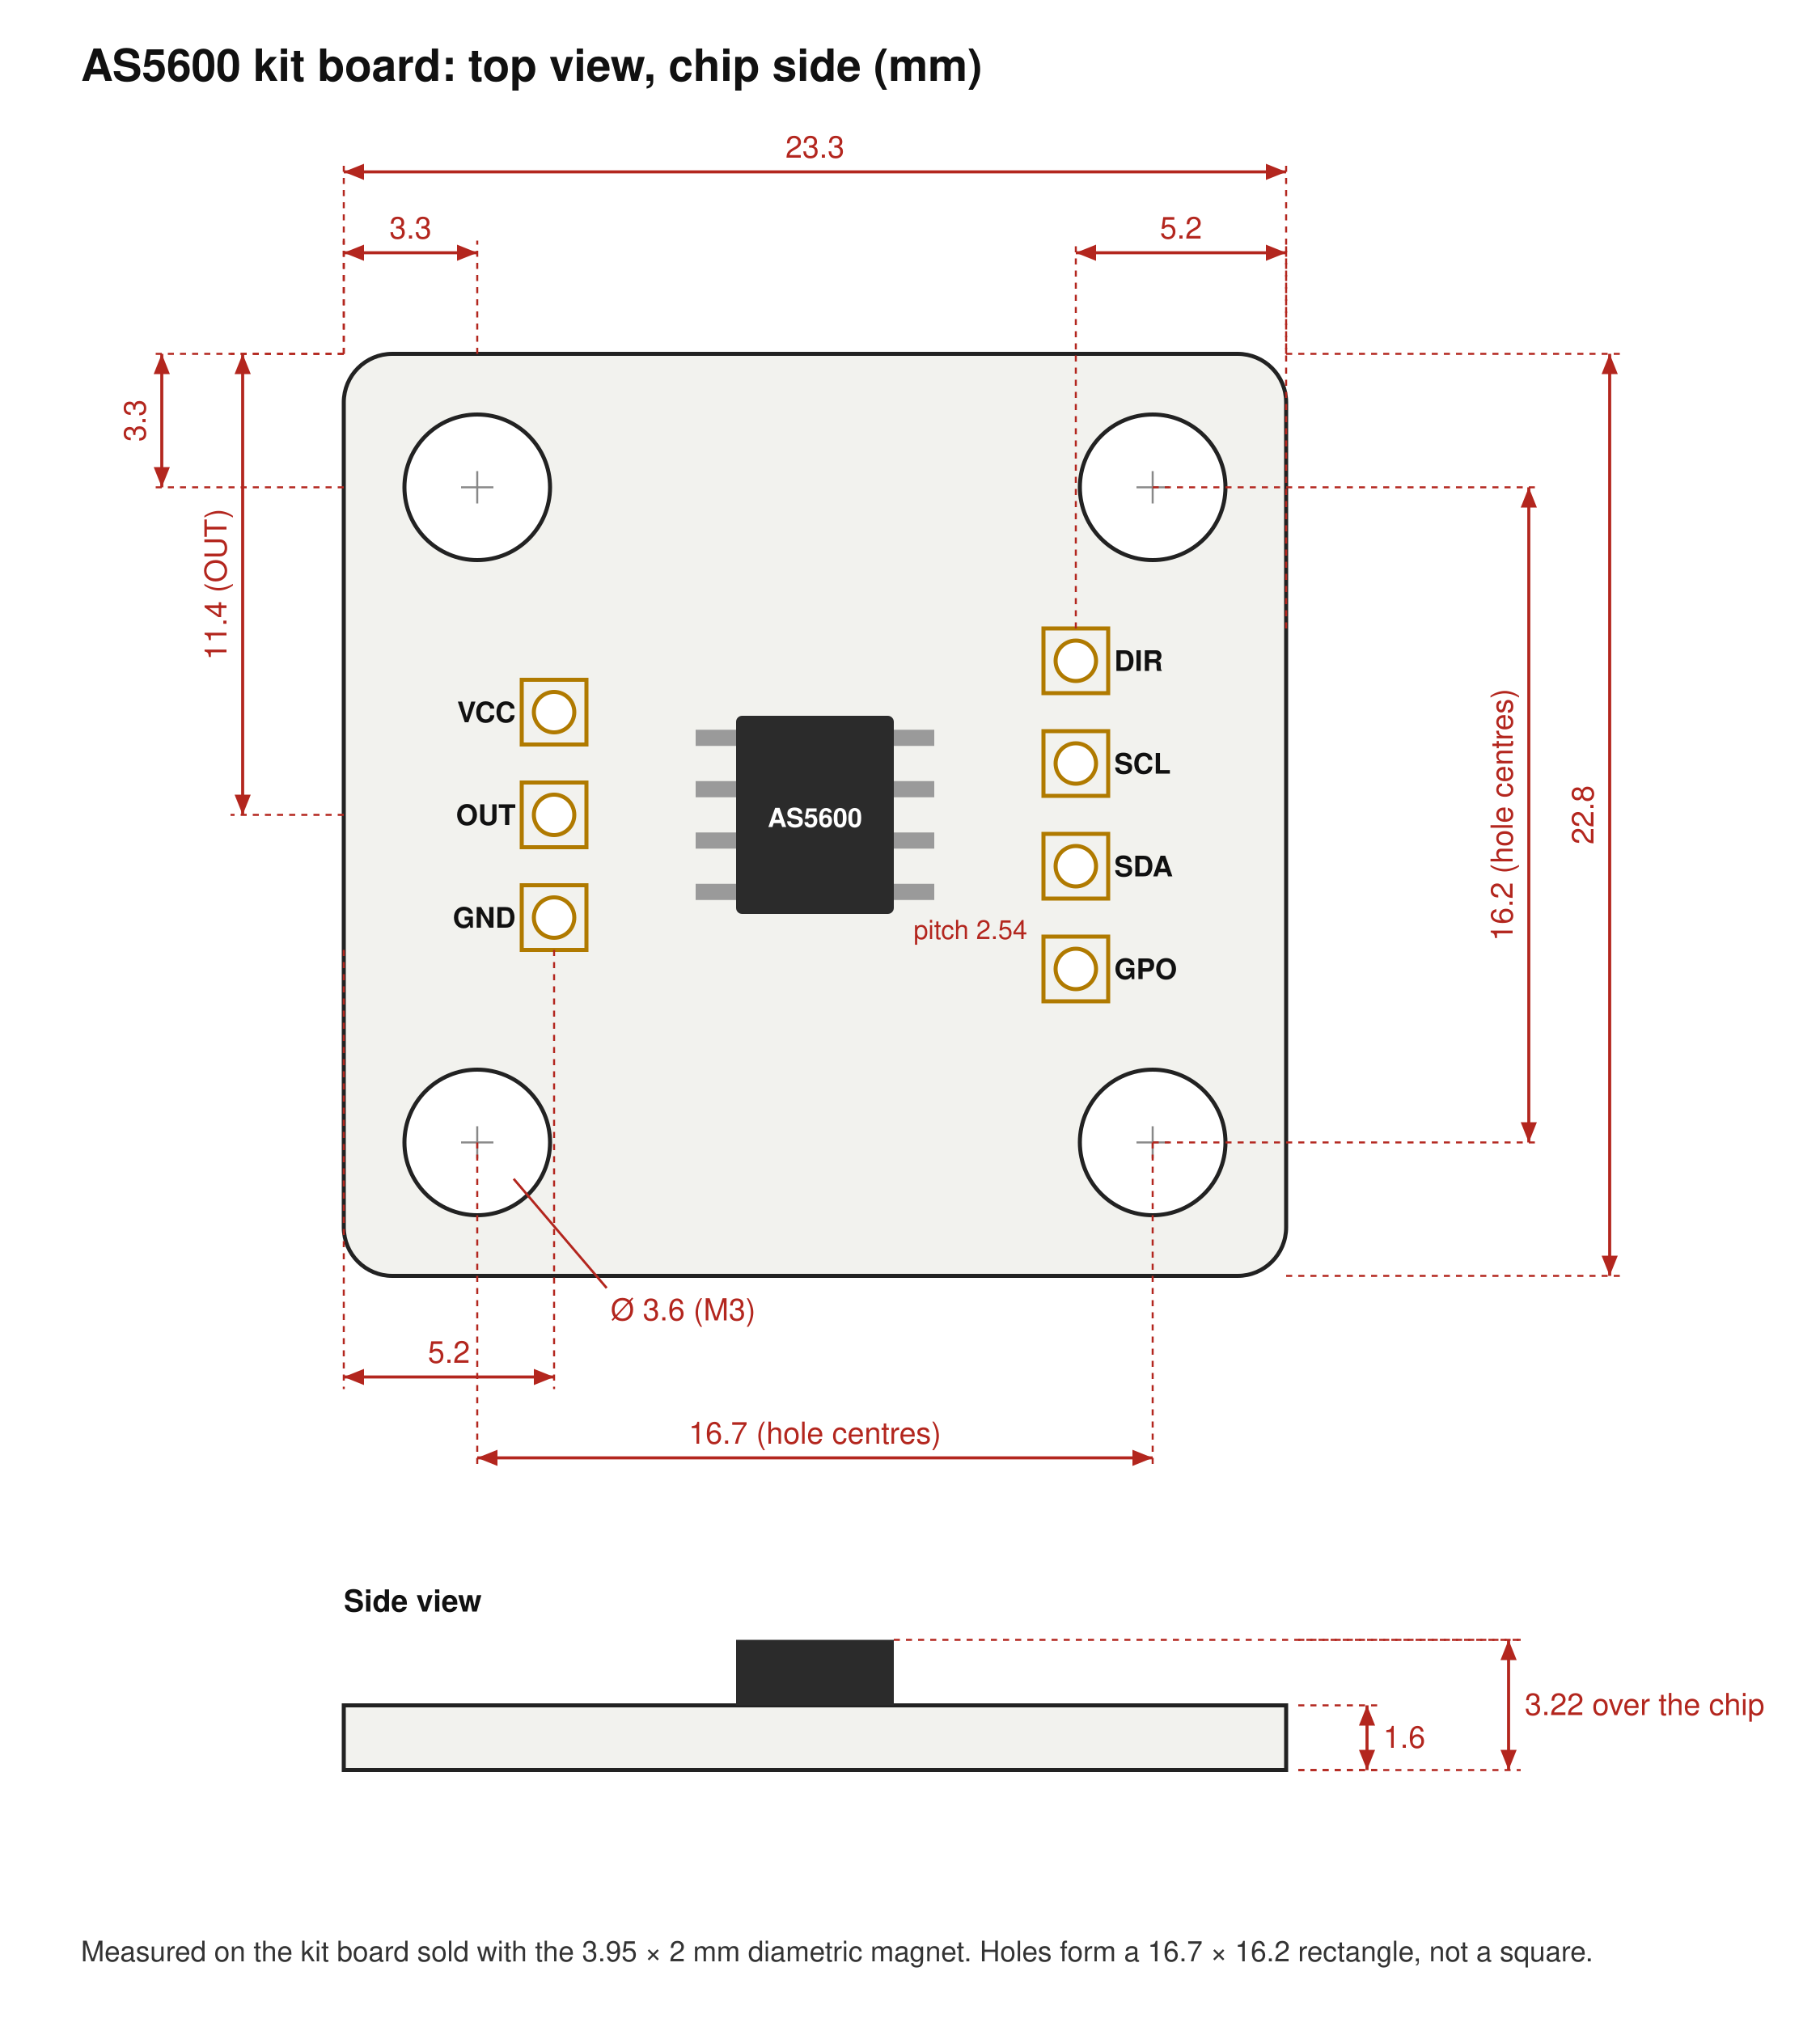
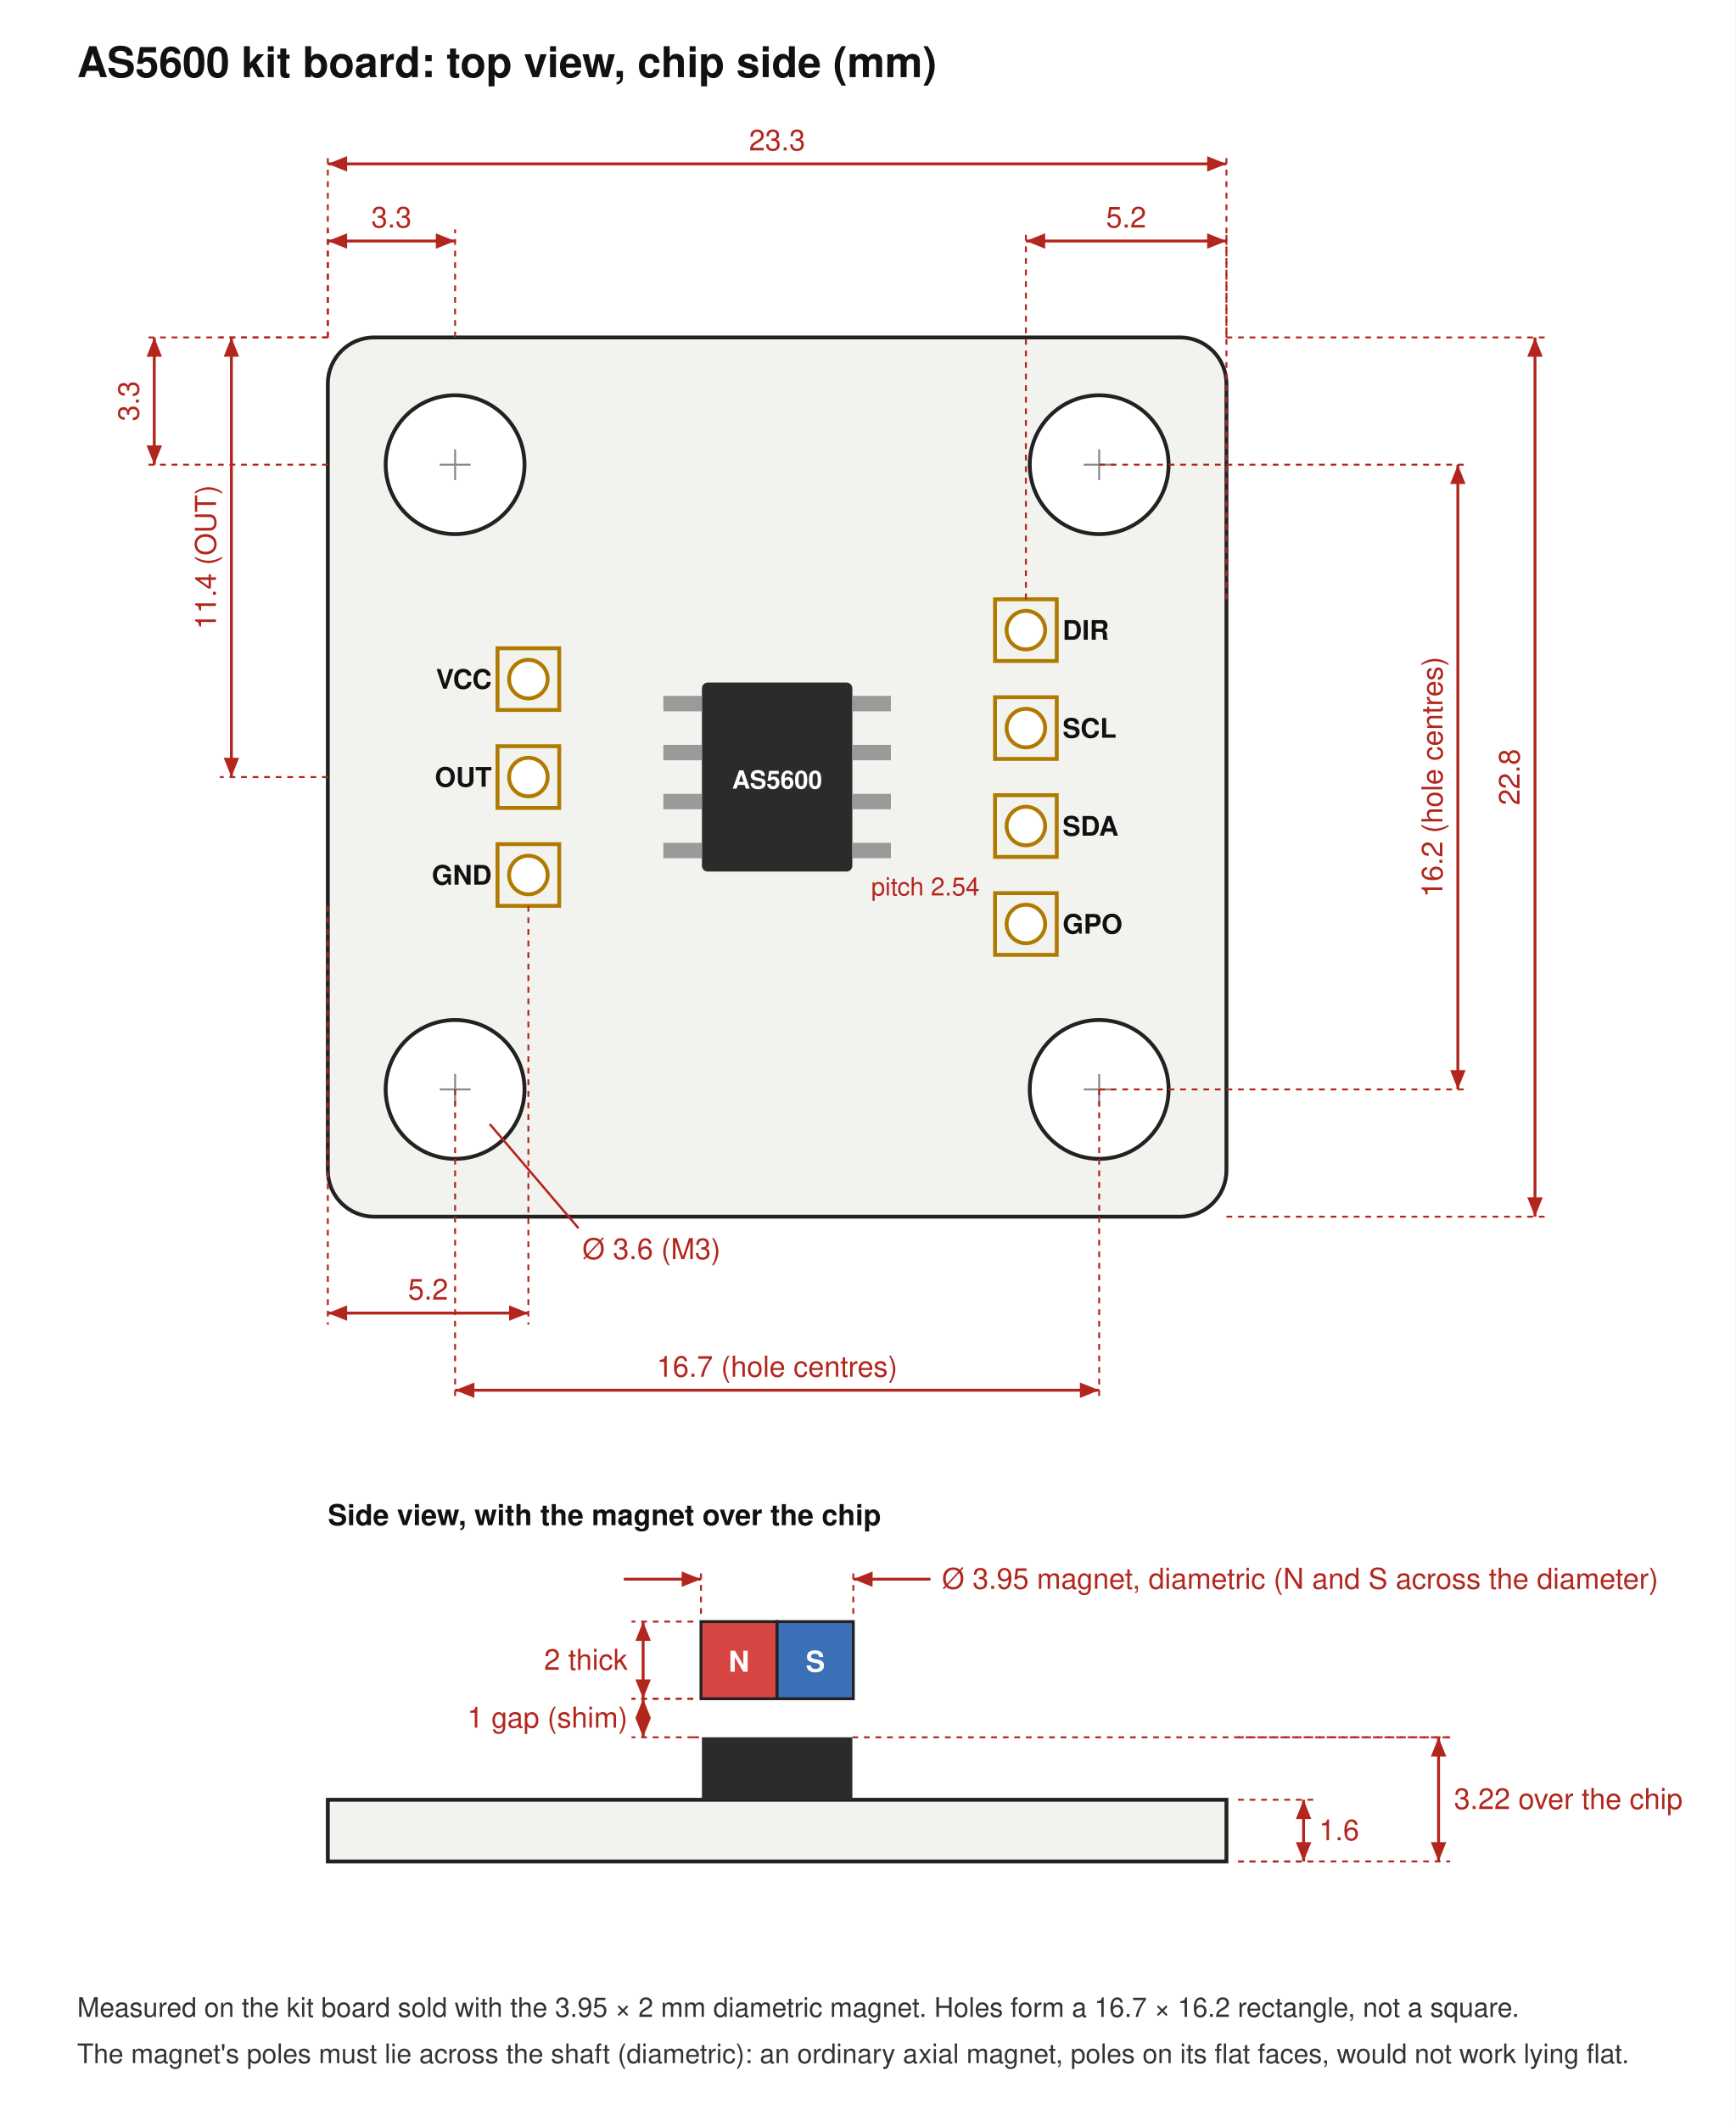
- <svg xmlns="http://www.w3.org/2000/svg" width="900" height="1000" viewBox="0 0 900 1000" font-family="Segoe UI, Helvetica, Arial, sans-serif">
-   <rect width="900" height="1000" fill="#ffffff" />
+ <svg xmlns="http://www.w3.org/2000/svg" width="900" height="1100" viewBox="0 0 900 1100" font-family="Segoe UI, Helvetica, Arial, sans-serif">
+   <rect width="900" height="1100" fill="#ffffff" />
  <rect x="170" y="175" width="466.0" height="456.0" rx="24.0" fill="#f2f2ee" stroke="#222" stroke-width="2" />
  <circle cx="236.0" cy="241.0" r="36.0" fill="#ffffff" stroke="#222" stroke-width="2" />
  <line x1="228.0" y1="241.0" x2="244.0" y2="241.0" stroke="#888" stroke-width="1" />
  <line x1="236.0" y1="233.0" x2="236.0" y2="249.0" stroke="#888" stroke-width="1" />
  <circle cx="570.0" cy="241.0" r="36.0" fill="#ffffff" stroke="#222" stroke-width="2" />
  <line x1="562.0" y1="241.0" x2="578.0" y2="241.0" stroke="#888" stroke-width="1" />
  <line x1="570.0" y1="233.0" x2="570.0" y2="249.0" stroke="#888" stroke-width="1" />
  <circle cx="236.0" cy="565.0" r="36.0" fill="#ffffff" stroke="#222" stroke-width="2" />
  <line x1="228.0" y1="565.0" x2="244.0" y2="565.0" stroke="#888" stroke-width="1" />
  <line x1="236.0" y1="557.0" x2="236.0" y2="573.0" stroke="#888" stroke-width="1" />
  <circle cx="570.0" cy="565.0" r="36.0" fill="#ffffff" stroke="#222" stroke-width="2" />
  <line x1="562.0" y1="565.0" x2="578.0" y2="565.0" stroke="#888" stroke-width="1" />
  <line x1="570.0" y1="557.0" x2="570.0" y2="573.0" stroke="#888" stroke-width="1" />
  <rect x="364.0" y="354.0" width="78.0" height="98.0" rx="3" fill="#2b2b2b" />
  <rect x="344.0" y="360.9" width="20.0" height="8.0" fill="#9a9a9a" />
  <rect x="442.0" y="360.9" width="20.0" height="8.0" fill="#9a9a9a" />
  <rect x="344.0" y="386.3" width="20.0" height="8.0" fill="#9a9a9a" />
  <rect x="442.0" y="386.3" width="20.0" height="8.0" fill="#9a9a9a" />
  <rect x="344.0" y="411.7" width="20.0" height="8.0" fill="#9a9a9a" />
  <rect x="442.0" y="411.7" width="20.0" height="8.0" fill="#9a9a9a" />
  <rect x="344.0" y="437.1" width="20.0" height="8.0" fill="#9a9a9a" />
  <rect x="442.0" y="437.1" width="20.0" height="8.0" fill="#9a9a9a" />
  <text x="403.0" y="409.0" font-size="13" text-anchor="middle" fill="#ffffff" font-weight="bold">AS5600</text>
  <rect x="258.0" y="336.2" width="32.0" height="32.0" fill="none" stroke="#b07a00" stroke-width="2" />
  <circle cx="274.0" cy="352.2" r="10.0" fill="#ffffff" stroke="#b07a00" stroke-width="2" />
  <text x="255.0" y="357.2" font-size="14" text-anchor="end" fill="#111" font-weight="bold">VCC</text>
  <rect x="258.0" y="387.0" width="32.0" height="32.0" fill="none" stroke="#b07a00" stroke-width="2" />
  <circle cx="274.0" cy="403.0" r="10.0" fill="#ffffff" stroke="#b07a00" stroke-width="2" />
  <text x="255.0" y="408.0" font-size="14" text-anchor="end" fill="#111" font-weight="bold">OUT</text>
  <rect x="258.0" y="437.8" width="32.0" height="32.0" fill="none" stroke="#b07a00" stroke-width="2" />
  <circle cx="274.0" cy="453.8" r="10.0" fill="#ffffff" stroke="#b07a00" stroke-width="2" />
  <text x="255.0" y="458.8" font-size="14" text-anchor="end" fill="#111" font-weight="bold">GND</text>
  <rect x="516.0" y="310.8" width="32.0" height="32.0" fill="none" stroke="#b07a00" stroke-width="2" />
  <circle cx="532.0" cy="326.8" r="10.0" fill="#ffffff" stroke="#b07a00" stroke-width="2" />
  <text x="551.0" y="331.8" font-size="14" text-anchor="start" fill="#111" font-weight="bold">DIR</text>
  <rect x="516.0" y="361.6" width="32.0" height="32.0" fill="none" stroke="#b07a00" stroke-width="2" />
  <circle cx="532.0" cy="377.6" r="10.0" fill="#ffffff" stroke="#b07a00" stroke-width="2" />
  <text x="551.0" y="382.6" font-size="14" text-anchor="start" fill="#111" font-weight="bold">SCL</text>
  <rect x="516.0" y="412.4" width="32.0" height="32.0" fill="none" stroke="#b07a00" stroke-width="2" />
  <circle cx="532.0" cy="428.4" r="10.0" fill="#ffffff" stroke="#b07a00" stroke-width="2" />
  <text x="551.0" y="433.4" font-size="14" text-anchor="start" fill="#111" font-weight="bold">SDA</text>
  <rect x="516.0" y="463.2" width="32.0" height="32.0" fill="none" stroke="#b07a00" stroke-width="2" />
  <circle cx="532.0" cy="479.2" r="10.0" fill="#ffffff" stroke="#b07a00" stroke-width="2" />
  <text x="551.0" y="484.2" font-size="14" text-anchor="start" fill="#111" font-weight="bold">GPO</text>
  <line x1="170.0" y1="175.0" x2="170.0" y2="79.0" stroke="#b3261e" stroke-width="1" stroke-dasharray="3,3" />
  <line x1="636.0" y1="175.0" x2="636.0" y2="79.0" stroke="#b3261e" stroke-width="1" stroke-dasharray="3,3" />
  <line x1="170.0" y1="85.0" x2="636.0" y2="85.0" stroke="#b3261e" stroke-width="1.5" />
  <polygon points="170.0,85.0 180.0,81.0 180.0,89.0" fill="#b3261e" />
  <polygon points="636.0,85.0 626.0,89.0 626.0,81.0" fill="#b3261e" />
  <text x="403.0" y="78.0" font-size="15" text-anchor="middle" fill="#b3261e" font-weight="normal">23.3</text>
  <line x1="170.0" y1="175.0" x2="170.0" y2="119.0" stroke="#b3261e" stroke-width="1" stroke-dasharray="3,3" />
  <line x1="236.0" y1="175.0" x2="236.0" y2="119.0" stroke="#b3261e" stroke-width="1" stroke-dasharray="3,3" />
  <line x1="170.0" y1="125.0" x2="236.0" y2="125.0" stroke="#b3261e" stroke-width="1.5" />
  <polygon points="170.0,125.0 180.0,121.0 180.0,129.0" fill="#b3261e" />
  <polygon points="236.0,125.0 226.0,129.0 226.0,121.0" fill="#b3261e" />
  <text x="203.0" y="118.0" font-size="15" text-anchor="middle" fill="#b3261e" font-weight="normal">3.3</text>
  <line x1="532.0" y1="310.8" x2="532.0" y2="119.0" stroke="#b3261e" stroke-width="1" stroke-dasharray="3,3" />
  <line x1="636.0" y1="310.8" x2="636.0" y2="119.0" stroke="#b3261e" stroke-width="1" stroke-dasharray="3,3" />
  <line x1="532.0" y1="125.0" x2="636.0" y2="125.0" stroke="#b3261e" stroke-width="1.5" />
  <polygon points="532.0,125.0 542.0,121.0 542.0,129.0" fill="#b3261e" />
  <polygon points="636.0,125.0 626.0,129.0 626.0,121.0" fill="#b3261e" />
  <text x="584.0" y="118.0" font-size="15" text-anchor="middle" fill="#b3261e" font-weight="normal">5.2</text>
  <line x1="170.0" y1="469.8" x2="170.0" y2="687.0" stroke="#b3261e" stroke-width="1" stroke-dasharray="3,3" />
  <line x1="274.0" y1="469.8" x2="274.0" y2="687.0" stroke="#b3261e" stroke-width="1" stroke-dasharray="3,3" />
  <line x1="170.0" y1="681.0" x2="274.0" y2="681.0" stroke="#b3261e" stroke-width="1.5" />
  <polygon points="170.0,681.0 180.0,677.0 180.0,685.0" fill="#b3261e" />
  <polygon points="274.0,681.0 264.0,685.0 264.0,677.0" fill="#b3261e" />
  <text x="222.0" y="674.0" font-size="15" text-anchor="middle" fill="#b3261e" font-weight="normal">5.2</text>
  <line x1="236.0" y1="565.0" x2="236.0" y2="727.0" stroke="#b3261e" stroke-width="1" stroke-dasharray="3,3" />
  <line x1="570.0" y1="565.0" x2="570.0" y2="727.0" stroke="#b3261e" stroke-width="1" stroke-dasharray="3,3" />
  <line x1="236.0" y1="721.0" x2="570.0" y2="721.0" stroke="#b3261e" stroke-width="1.5" />
  <polygon points="236.0,721.0 246.0,717.0 246.0,725.0" fill="#b3261e" />
  <polygon points="570.0,721.0 560.0,725.0 560.0,717.0" fill="#b3261e" />
  <text x="403.0" y="714.0" font-size="15" text-anchor="middle" fill="#b3261e" font-weight="normal">16.7 (hole centres)</text>
  <line x1="170.0" y1="175.0" x2="114.0" y2="175.0" stroke="#b3261e" stroke-width="1" stroke-dasharray="3,3" />
  <line x1="170.0" y1="403.0" x2="114.0" y2="403.0" stroke="#b3261e" stroke-width="1" stroke-dasharray="3,3" />
  <line x1="120.0" y1="175.0" x2="120.0" y2="403.0" stroke="#b3261e" stroke-width="1.5" />
  <polygon points="120.0,175.0 124.0,185.0 116.0,185.0" fill="#b3261e" />
  <polygon points="120.0,403.0 116.0,393.0 124.0,393.0" fill="#b3261e" />
  <text x="112.0" y="289.0" font-size="15" text-anchor="middle" fill="#b3261e" font-weight="normal" transform="rotate(-90 112 289.0)">11.4 (OUT)</text>
  <line x1="170.0" y1="175.0" x2="74.0" y2="175.0" stroke="#b3261e" stroke-width="1" stroke-dasharray="3,3" />
  <line x1="170.0" y1="241.0" x2="74.0" y2="241.0" stroke="#b3261e" stroke-width="1" stroke-dasharray="3,3" />
  <line x1="80.0" y1="175.0" x2="80.0" y2="241.0" stroke="#b3261e" stroke-width="1.5" />
  <polygon points="80.0,175.0 84.0,185.0 76.0,185.0" fill="#b3261e" />
  <polygon points="80.0,241.0 76.0,231.0 84.0,231.0" fill="#b3261e" />
  <text x="72.0" y="208.0" font-size="15" text-anchor="middle" fill="#b3261e" font-weight="normal" transform="rotate(-90 72 208.0)">3.3</text>
  <line x1="636.0" y1="175.0" x2="802.0" y2="175.0" stroke="#b3261e" stroke-width="1" stroke-dasharray="3,3" />
  <line x1="636.0" y1="631.0" x2="802.0" y2="631.0" stroke="#b3261e" stroke-width="1" stroke-dasharray="3,3" />
  <line x1="796.0" y1="175.0" x2="796.0" y2="631.0" stroke="#b3261e" stroke-width="1.5" />
  <polygon points="796.0,175.0 800.0,185.0 792.0,185.0" fill="#b3261e" />
  <polygon points="796.0,631.0 792.0,621.0 800.0,621.0" fill="#b3261e" />
  <text x="788.0" y="403.0" font-size="15" text-anchor="middle" fill="#b3261e" font-weight="normal" transform="rotate(-90 788.0 403.0)">22.8</text>
  <line x1="570.0" y1="241.0" x2="762.0" y2="241.0" stroke="#b3261e" stroke-width="1" stroke-dasharray="3,3" />
  <line x1="570.0" y1="565.0" x2="762.0" y2="565.0" stroke="#b3261e" stroke-width="1" stroke-dasharray="3,3" />
  <line x1="756.0" y1="241.0" x2="756.0" y2="565.0" stroke="#b3261e" stroke-width="1.5" />
  <polygon points="756.0,241.0 760.0,251.0 752.0,251.0" fill="#b3261e" />
  <polygon points="756.0,565.0 752.0,555.0 760.0,555.0" fill="#b3261e" />
  <text x="748.0" y="403.0" font-size="15" text-anchor="middle" fill="#b3261e" font-weight="normal" transform="rotate(-90 748.0 403.0)">16.2 (hole centres)</text>
  <line x1="254.0" y1="583.0" x2="300.0" y2="637.0" stroke="#b3261e" stroke-width="1.2" />
  <text x="302.0" y="653.0" font-size="15" text-anchor="start" fill="#b3261e" font-weight="normal">Ø 3.6 (M3)</text>
  <text x="508.0" y="464.4" font-size="13" text-anchor="end" fill="#b3261e" font-weight="normal">pitch 2.54</text>
-   <rect x="170" y="843.4" width="466.0" height="32.0" fill="#f2f2ee" stroke="#222" stroke-width="2" />
-   <rect x="364.0" y="811.0" width="78.0" height="32.4" fill="#2b2b2b" />
-   <line x1="642.0" y1="843.4" x2="682.0" y2="843.4" stroke="#b3261e" stroke-width="1" stroke-dasharray="3,3" />
-   <line x1="642.0" y1="875.4" x2="682.0" y2="875.4" stroke="#b3261e" stroke-width="1" stroke-dasharray="3,3" />
-   <line x1="676.0" y1="843.4" x2="676.0" y2="875.4" stroke="#b3261e" stroke-width="1.5" />
-   <polygon points="676.0,843.4 680.0,853.4 672.0,853.4" fill="#b3261e" />
-   <polygon points="676.0,875.4 672.0,865.4 680.0,865.4" fill="#b3261e" />
-   <text x="684.0" y="864.4" font-size="15" text-anchor="start" fill="#b3261e" font-weight="normal">1.6</text>
-   <line x1="642.0" y1="811.0" x2="752.0" y2="811.0" stroke="#b3261e" stroke-width="1" stroke-dasharray="3,3" />
-   <line x1="642.0" y1="875.4" x2="752.0" y2="875.4" stroke="#b3261e" stroke-width="1" stroke-dasharray="3,3" />
-   <line x1="746.0" y1="811.0" x2="746.0" y2="875.4" stroke="#b3261e" stroke-width="1.5" />
-   <polygon points="746.0,811.0 750.0,821.0 742.0,821.0" fill="#b3261e" />
-   <polygon points="746.0,875.4 742.0,865.4 750.0,865.4" fill="#b3261e" />
-   <text x="754.0" y="848.2" font-size="15" text-anchor="start" fill="#b3261e" font-weight="normal">3.22 over the chip</text>
-   <line x1="442.0" y1="811.0" x2="752.0" y2="811.0" stroke="#b3261e" stroke-width="1" stroke-dasharray="3,3" />
-   <text x="170.0" y="797.0" font-size="15" text-anchor="start" fill="#111" font-weight="bold">Side view</text>
+   <rect x="170" y="933.4" width="466.0" height="32.0" fill="#f2f2ee" stroke="#222" stroke-width="2" />
+   <rect x="364.0" y="901.0" width="78.0" height="32.4" fill="#2b2b2b" />
+   <line x1="642.0" y1="933.4" x2="682.0" y2="933.4" stroke="#b3261e" stroke-width="1" stroke-dasharray="3,3" />
+   <line x1="642.0" y1="965.4" x2="682.0" y2="965.4" stroke="#b3261e" stroke-width="1" stroke-dasharray="3,3" />
+   <line x1="676.0" y1="933.4" x2="676.0" y2="965.4" stroke="#b3261e" stroke-width="1.5" />
+   <polygon points="676.0,933.4 680.0,943.4 672.0,943.4" fill="#b3261e" />
+   <polygon points="676.0,965.4 672.0,955.4 680.0,955.4" fill="#b3261e" />
+   <text x="684.0" y="954.4" font-size="15" text-anchor="start" fill="#b3261e" font-weight="normal">1.6</text>
+   <line x1="642.0" y1="901.0" x2="752.0" y2="901.0" stroke="#b3261e" stroke-width="1" stroke-dasharray="3,3" />
+   <line x1="642.0" y1="965.4" x2="752.0" y2="965.4" stroke="#b3261e" stroke-width="1" stroke-dasharray="3,3" />
+   <line x1="746.0" y1="901.0" x2="746.0" y2="965.4" stroke="#b3261e" stroke-width="1.5" />
+   <polygon points="746.0,901.0 750.0,911.0 742.0,911.0" fill="#b3261e" />
+   <polygon points="746.0,965.4 742.0,955.4 750.0,955.4" fill="#b3261e" />
+   <text x="754.0" y="938.2" font-size="15" text-anchor="start" fill="#b3261e" font-weight="normal">3.22 over the chip</text>
+   <line x1="442.0" y1="901.0" x2="752.0" y2="901.0" stroke="#b3261e" stroke-width="1" stroke-dasharray="3,3" />
+   <text x="170.0" y="791.0" font-size="15" text-anchor="start" fill="#111" font-weight="bold">Side view, with the magnet over the chip</text>
+   <rect x="363.5" y="841.0" width="39.5" height="40.0" fill="#d64541" stroke="#222" stroke-width="1.5" />
+   <rect x="403.0" y="841.0" width="39.5" height="40.0" fill="#3b6fb6" stroke="#222" stroke-width="1.5" />
+   <text x="383.2" y="867.0" font-size="15" text-anchor="middle" fill="#ffffff" font-weight="bold">N</text>
+   <text x="422.8" y="867.0" font-size="15" text-anchor="middle" fill="#ffffff" font-weight="bold">S</text>
+   <line x1="363.5" y1="837.0" x2="363.5" y2="813.0" stroke="#b3261e" stroke-width="1" stroke-dasharray="3,3" />
+   <line x1="442.5" y1="837.0" x2="442.5" y2="813.0" stroke="#b3261e" stroke-width="1" stroke-dasharray="3,3" />
+   <line x1="323.5" y1="819.0" x2="363.5" y2="819.0" stroke="#b3261e" stroke-width="1.5" />
+   <polygon points="363.5,819.0 353.5,823.0 353.5,815.0" fill="#b3261e" />
+   <line x1="442.5" y1="819.0" x2="482.5" y2="819.0" stroke="#b3261e" stroke-width="1.5" />
+   <polygon points="442.5,819.0 452.5,815.0 452.5,823.0" fill="#b3261e" />
+   <text x="488.5" y="824.0" font-size="15" text-anchor="start" fill="#b3261e" font-weight="normal">Ø 3.95 magnet, diametric (N and S across the diameter)</text>
+   <line x1="359.5" y1="841.0" x2="327.5" y2="841.0" stroke="#b3261e" stroke-width="1" stroke-dasharray="3,3" />
+   <line x1="359.5" y1="881.0" x2="327.5" y2="881.0" stroke="#b3261e" stroke-width="1" stroke-dasharray="3,3" />
+   <line x1="333.5" y1="841.0" x2="333.5" y2="881.0" stroke="#b3261e" stroke-width="1.5" />
+   <polygon points="333.5,841.0 337.5,851.0 329.5,851.0" fill="#b3261e" />
+   <polygon points="333.5,881.0 329.5,871.0 337.5,871.0" fill="#b3261e" />
+   <text x="325.5" y="866.0" font-size="15" text-anchor="end" fill="#b3261e" font-weight="normal">2 thick</text>
+   <line x1="359.5" y1="881.0" x2="327.5" y2="881.0" stroke="#b3261e" stroke-width="1" stroke-dasharray="3,3" />
+   <line x1="359.5" y1="901.0" x2="327.5" y2="901.0" stroke="#b3261e" stroke-width="1" stroke-dasharray="3,3" />
+   <line x1="333.5" y1="881.0" x2="333.5" y2="901.0" stroke="#b3261e" stroke-width="1.5" />
+   <polygon points="333.5,881.0 337.5,891.0 329.5,891.0" fill="#b3261e" />
+   <polygon points="333.5,901.0 329.5,891.0 337.5,891.0" fill="#b3261e" />
+   <text x="325.5" y="896.0" font-size="15" text-anchor="end" fill="#b3261e" font-weight="normal">1 gap (shim)</text>
+   <line x1="359.5" y1="901.0" x2="364.0" y2="901.0" stroke="#b3261e" stroke-width="1" stroke-dasharray="3,3" />
  <text x="40.0" y="40.0" font-size="22" text-anchor="start" fill="#111" font-weight="bold">AS5600 kit board: top view, chip side (mm)</text>
-   <text x="40.0" y="970.0" font-size="14" text-anchor="start" fill="#333" font-weight="normal">Measured on the kit board sold with the 3.95 × 2 mm diametric magnet. Holes form a 16.7 × 16.2 rectangle, not a square.</text>
+   <text x="40.0" y="1046.0" font-size="14" text-anchor="start" fill="#333" font-weight="normal">Measured on the kit board sold with the 3.95 × 2 mm diametric magnet. Holes form a 16.7 × 16.2 rectangle, not a square.</text>
+   <text x="40.0" y="1070.0" font-size="14" text-anchor="start" fill="#333" font-weight="normal">The magnet's poles must lie across the shaft (diametric): an ordinary axial magnet, poles on its flat faces, would not work lying flat.</text>
</svg>
